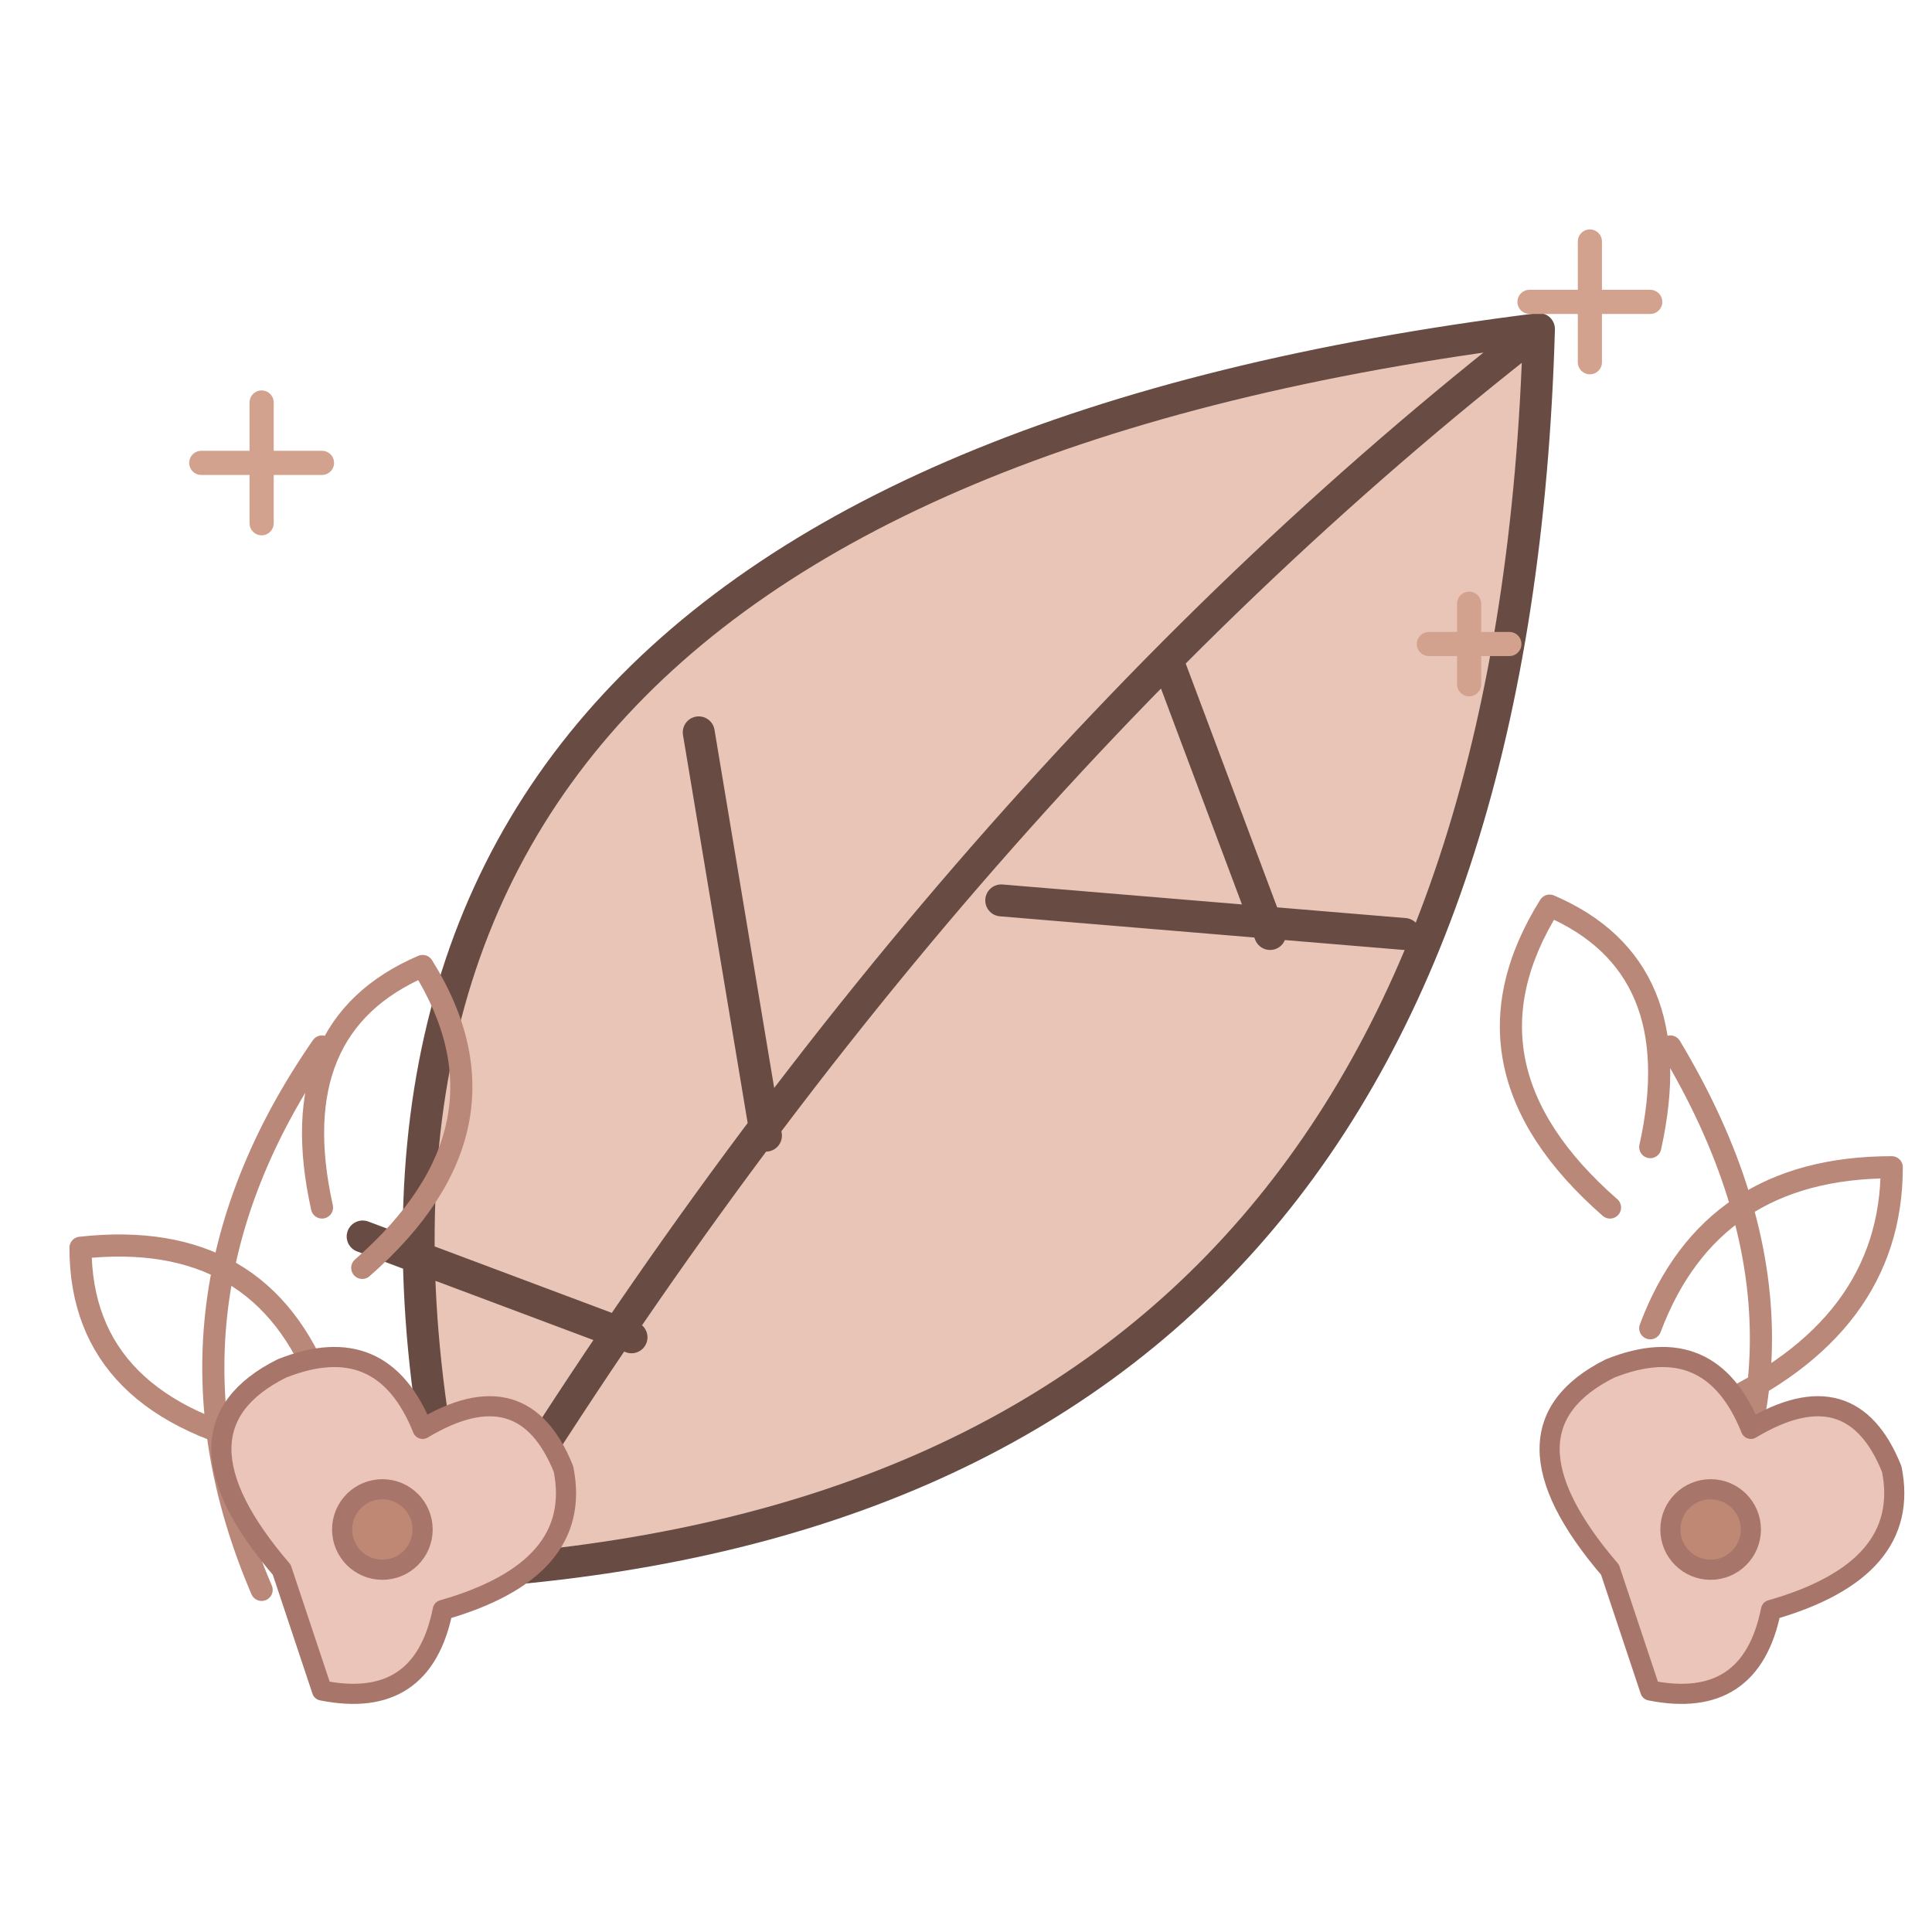
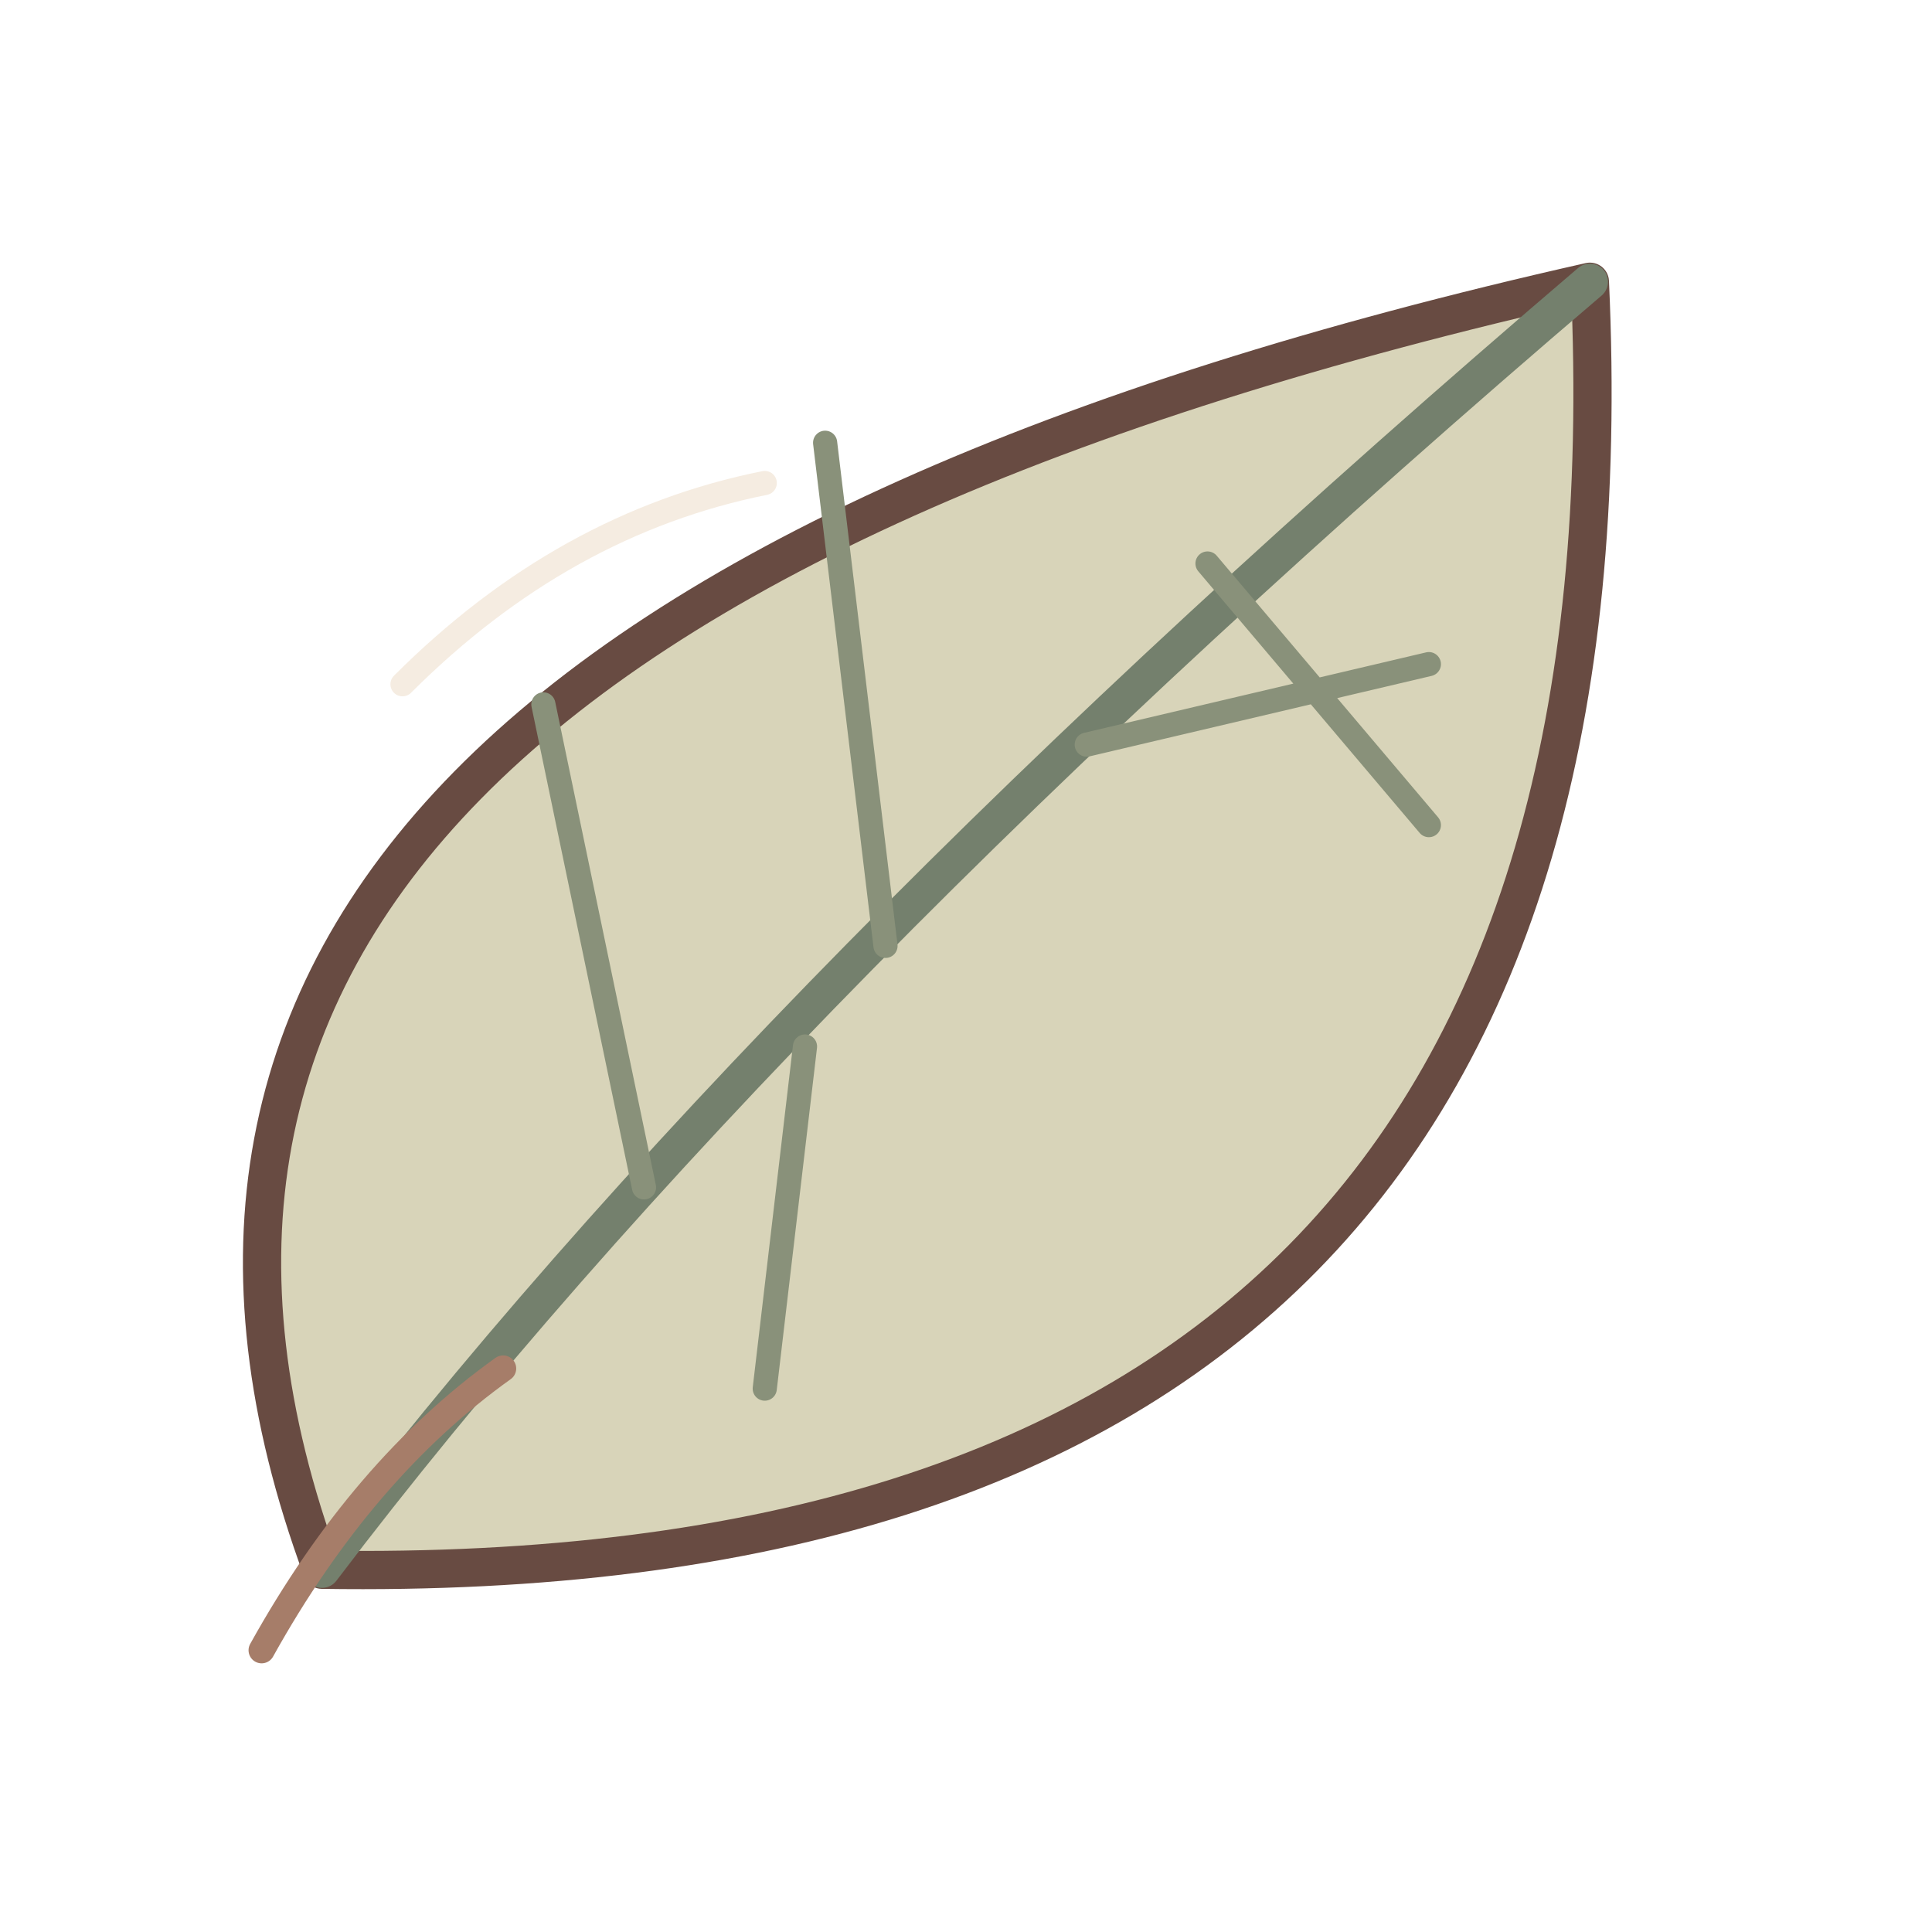
<svg xmlns="http://www.w3.org/2000/svg" viewBox="0 0 96 96" fill="none" stroke-linecap="round" stroke-linejoin="round">
-   <g transform="translate(8 8) scale(1.67)">
-     <g fill="#E9C5B8" stroke="#684B42" stroke-width="1.2">
-       <path d="M9 42Q1 10 41 5q-1 35-32 37M9 42Q23 19 41 5M18 29l-2-12m9 5 12 1M14 35l-8-3m24-17 3 8" stroke-width=".95" />
-     </g>
-   </g>
-   <g fill="none" stroke="#BA8879" stroke-width="1.1" stroke-linecap="round">
-     <path d="M13 79q-6-14 3-27m-2 20q-10-2-10-10 9-1 12 7m0-9q-2-9 5-12 5 8-3 15M83 80q9-13 0-28m2 18q9-4 9-12-9 0-12 8m0-9q2-9-5-12-5 8 3 15" />
-   </g>
-   <g fill="#EBC5B9" stroke="#A77569" stroke-width="1">
-     <path d="M14 78q-6-7 0-10 5-2 7 3 5-3 7 2 1 5-6 7-1 5-6 4z" />
-     <circle cx="19" cy="76" r="2" fill="#BE8875" />
-     <path d="M80 78q-6-7 0-10 5-2 7 3 5-3 7 2 1 5-6 7-1 5-6 4z" />
-     <circle cx="85" cy="76" r="2" fill="#BE8875" />
-   </g>
-   <g stroke="#D3A28E" stroke-width="1.2" stroke-linecap="round">
-     <path d="M13 20v6m-3-3h6M79 12v6m-3-3h6M73 30v4m-2-2h4" />
-   </g>
+   <path d="M16 78Q-1 32 79 14q3 65-63 64z" fill="#D8D4B9" stroke="#684B42" stroke-width="1.9" />
+   <path d="M16 78Q38 49 79 14" stroke="#74806D" stroke-width="1.8" />
+   <path d="M32 59 27 35m17 12-3-25m13 15 17-4M40 52l-2 17m22-41 11 13" stroke="#89917A" stroke-width="1.2" />
+   <path d="M13 82q5-9 12-14" stroke="#A67D69" stroke-width="1.3" />
+   <path d="M20 34q8-8 18-10" stroke="#F5ECE1" stroke-width="1.2" />
</svg>
